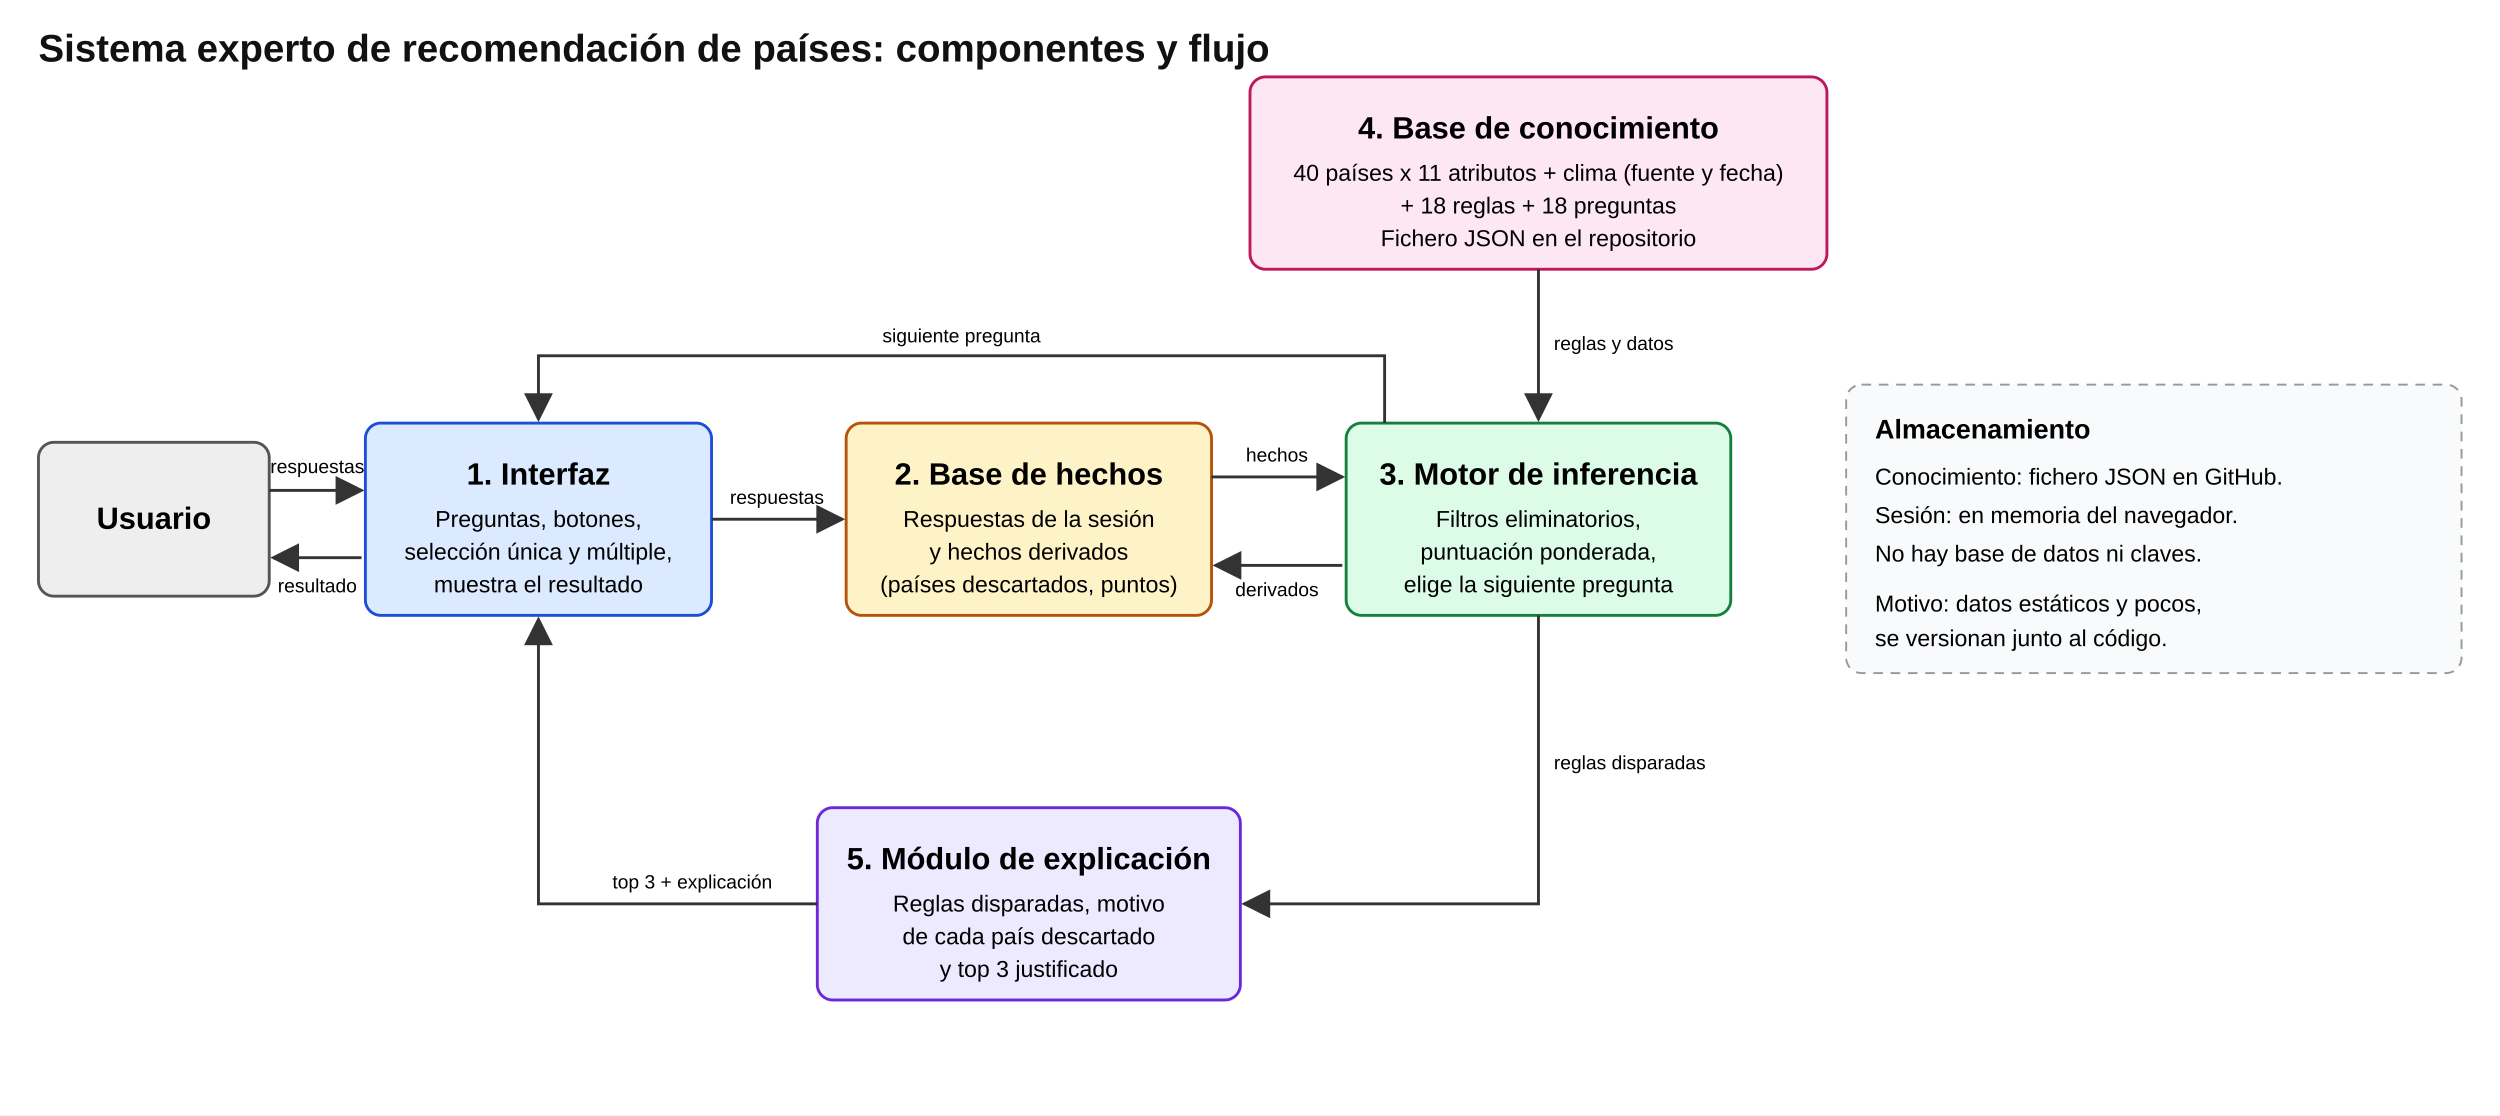
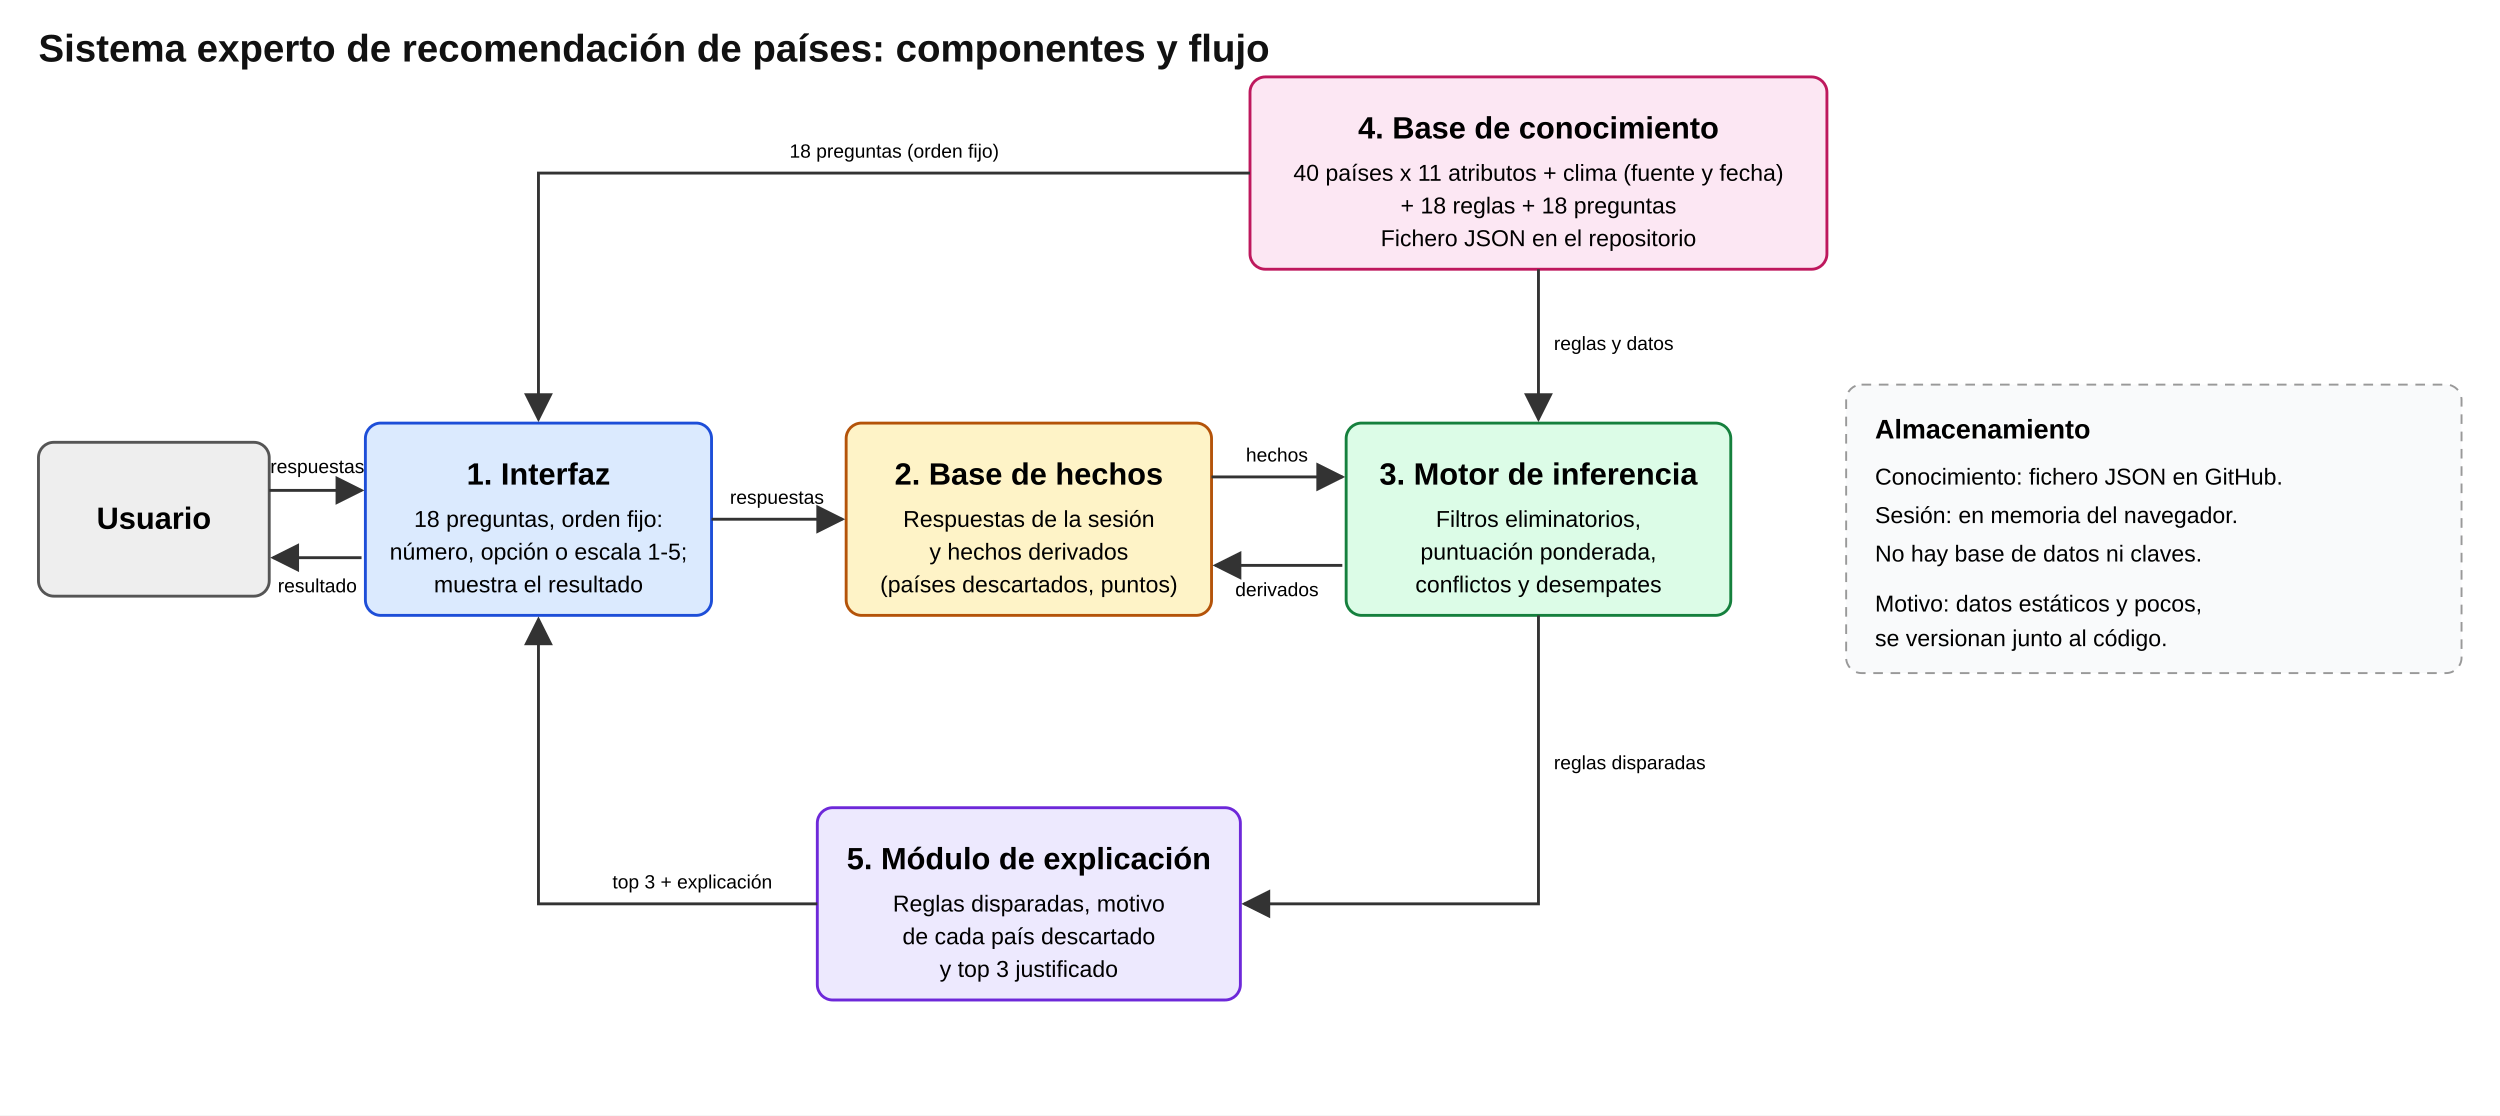
<svg xmlns="http://www.w3.org/2000/svg" width="1300" height="580" viewBox="0 0 1300 580" font-family="Arial, Helvetica, sans-serif">
  <defs>
    <marker id="a" markerWidth="10" markerHeight="10" refX="9" refY="5" orient="auto">
      <path d="M0,0 L10,5 L0,10 z" fill="#333" />
    </marker>
  </defs>
  <rect width="1300" height="580" fill="#ffffff" />
  <text x="20" y="32" font-size="20" font-weight="bold" fill="#111">Sistema experto de recomendación de países: componentes y flujo</text>
  <rect x="20" y="230" width="120" height="80" rx="8" fill="#eeeeee" stroke="#555" stroke-width="1.5" />
  <text x="80" y="275" text-anchor="middle" font-size="16" font-weight="bold">Usuario</text>
  <rect x="190" y="220" width="180" height="100" rx="8" fill="#dbeafe" stroke="#1d4ed8" stroke-width="1.5" />
  <text x="280" y="252" text-anchor="middle" font-size="16" font-weight="bold">1. Interfaz</text>
-   <text x="280" y="274" text-anchor="middle" font-size="12">Preguntas, botones,</text>
-   <text x="280" y="291" text-anchor="middle" font-size="12">selección única y múltiple,</text>
+   <text x="280" y="274" text-anchor="middle" font-size="12">18 preguntas, orden fijo:</text>
+   <text x="280" y="291" text-anchor="middle" font-size="12">número, opción o escala 1-5;</text>
  <text x="280" y="308" text-anchor="middle" font-size="12">muestra el resultado</text>
  <rect x="440" y="220" width="190" height="100" rx="8" fill="#fef3c7" stroke="#b45309" stroke-width="1.5" />
  <text x="535" y="252" text-anchor="middle" font-size="16" font-weight="bold">2. Base de hechos</text>
  <text x="535" y="274" text-anchor="middle" font-size="12">Respuestas de la sesión</text>
  <text x="535" y="291" text-anchor="middle" font-size="12">y hechos derivados</text>
  <text x="535" y="308" text-anchor="middle" font-size="12">(países descartados, puntos)</text>
  <rect x="700" y="220" width="200" height="100" rx="8" fill="#dcfce7" stroke="#15803d" stroke-width="1.5" />
  <text x="800" y="252" text-anchor="middle" font-size="16" font-weight="bold">3. Motor de inferencia</text>
  <text x="800" y="274" text-anchor="middle" font-size="12">Filtros eliminatorios,</text>
  <text x="800" y="291" text-anchor="middle" font-size="12">puntuación ponderada,</text>
-   <text x="800" y="308" text-anchor="middle" font-size="12">elige la siguiente pregunta</text>
+   <text x="800" y="308" text-anchor="middle" font-size="12">conflictos y desempates</text>
  <rect x="650" y="40" width="300" height="100" rx="8" fill="#fce7f3" stroke="#be185d" stroke-width="1.5" />
  <text x="800" y="72" text-anchor="middle" font-size="16" font-weight="bold">4. Base de conocimiento</text>
  <text x="800" y="94" text-anchor="middle" font-size="12">40 países x 11 atributos + clima (fuente y fecha)</text>
  <text x="800" y="111" text-anchor="middle" font-size="12">+ 18 reglas + 18 preguntas</text>
  <text x="800" y="128" text-anchor="middle" font-size="12">Fichero JSON en el repositorio</text>
  <rect x="425" y="420" width="220" height="100" rx="8" fill="#ede9fe" stroke="#6d28d9" stroke-width="1.5" />
  <text x="535" y="452" text-anchor="middle" font-size="16" font-weight="bold">5. Módulo de explicación</text>
  <text x="535" y="474" text-anchor="middle" font-size="12">Reglas disparadas, motivo</text>
  <text x="535" y="491" text-anchor="middle" font-size="12">de cada país descartado</text>
  <text x="535" y="508" text-anchor="middle" font-size="12">y top 3 justificado</text>
  <line x1="140" y1="255" x2="188" y2="255" stroke="#333" stroke-width="1.5" marker-end="url(#a)" />
  <line x1="188" y1="290" x2="142" y2="290" stroke="#333" stroke-width="1.5" marker-end="url(#a)" />
  <text x="165" y="246" text-anchor="middle" font-size="10">respuestas</text>
  <text x="165" y="308" text-anchor="middle" font-size="10">resultado</text>
  <line x1="370" y1="270" x2="438" y2="270" stroke="#333" stroke-width="1.5" marker-end="url(#a)" />
  <text x="404" y="262" text-anchor="middle" font-size="10">respuestas</text>
  <line x1="630" y1="248" x2="698" y2="248" stroke="#333" stroke-width="1.5" marker-end="url(#a)" />
  <text x="664" y="240" text-anchor="middle" font-size="10">hechos</text>
  <line x1="698" y1="294" x2="632" y2="294" stroke="#333" stroke-width="1.5" marker-end="url(#a)" />
  <text x="664" y="310" text-anchor="middle" font-size="10">derivados</text>
  <line x1="800" y1="140" x2="800" y2="218" stroke="#333" stroke-width="1.5" marker-end="url(#a)" />
  <text x="808" y="182" font-size="10">reglas y datos</text>
-   <polyline points="720,220 720,185 280,185 280,218" fill="none" stroke="#333" stroke-width="1.5" marker-end="url(#a)" />
-   <text x="500" y="178" text-anchor="middle" font-size="10">siguiente pregunta</text>
+   <polyline points="650,90 280,90 280,218" fill="none" stroke="#333" stroke-width="1.5" marker-end="url(#a)" />
+   <text x="465" y="82" text-anchor="middle" font-size="10">18 preguntas (orden fijo)</text>
  <polyline points="800,320 800,470 647,470" fill="none" stroke="#333" stroke-width="1.5" marker-end="url(#a)" />
  <text x="808" y="400" font-size="10">reglas disparadas</text>
  <polyline points="425,470 280,470 280,322" fill="none" stroke="#333" stroke-width="1.5" marker-end="url(#a)" />
  <text x="360" y="462" text-anchor="middle" font-size="10">top 3 + explicación</text>
  <rect x="960" y="200" width="320" height="150" rx="8" fill="#f9fafb" stroke="#999" stroke-width="1" stroke-dasharray="5,4" />
  <text x="975" y="228" font-size="14" font-weight="bold">Almacenamiento</text>
  <text x="975" y="252" font-size="12">Conocimiento: fichero JSON en GitHub.</text>
  <text x="975" y="272" font-size="12">Sesión: en memoria del navegador.</text>
  <text x="975" y="292" font-size="12">No hay base de datos ni claves.</text>
  <text x="975" y="318" font-size="12">Motivo: datos estáticos y pocos,</text>
  <text x="975" y="336" font-size="12">se versionan junto al código.</text>
</svg>
